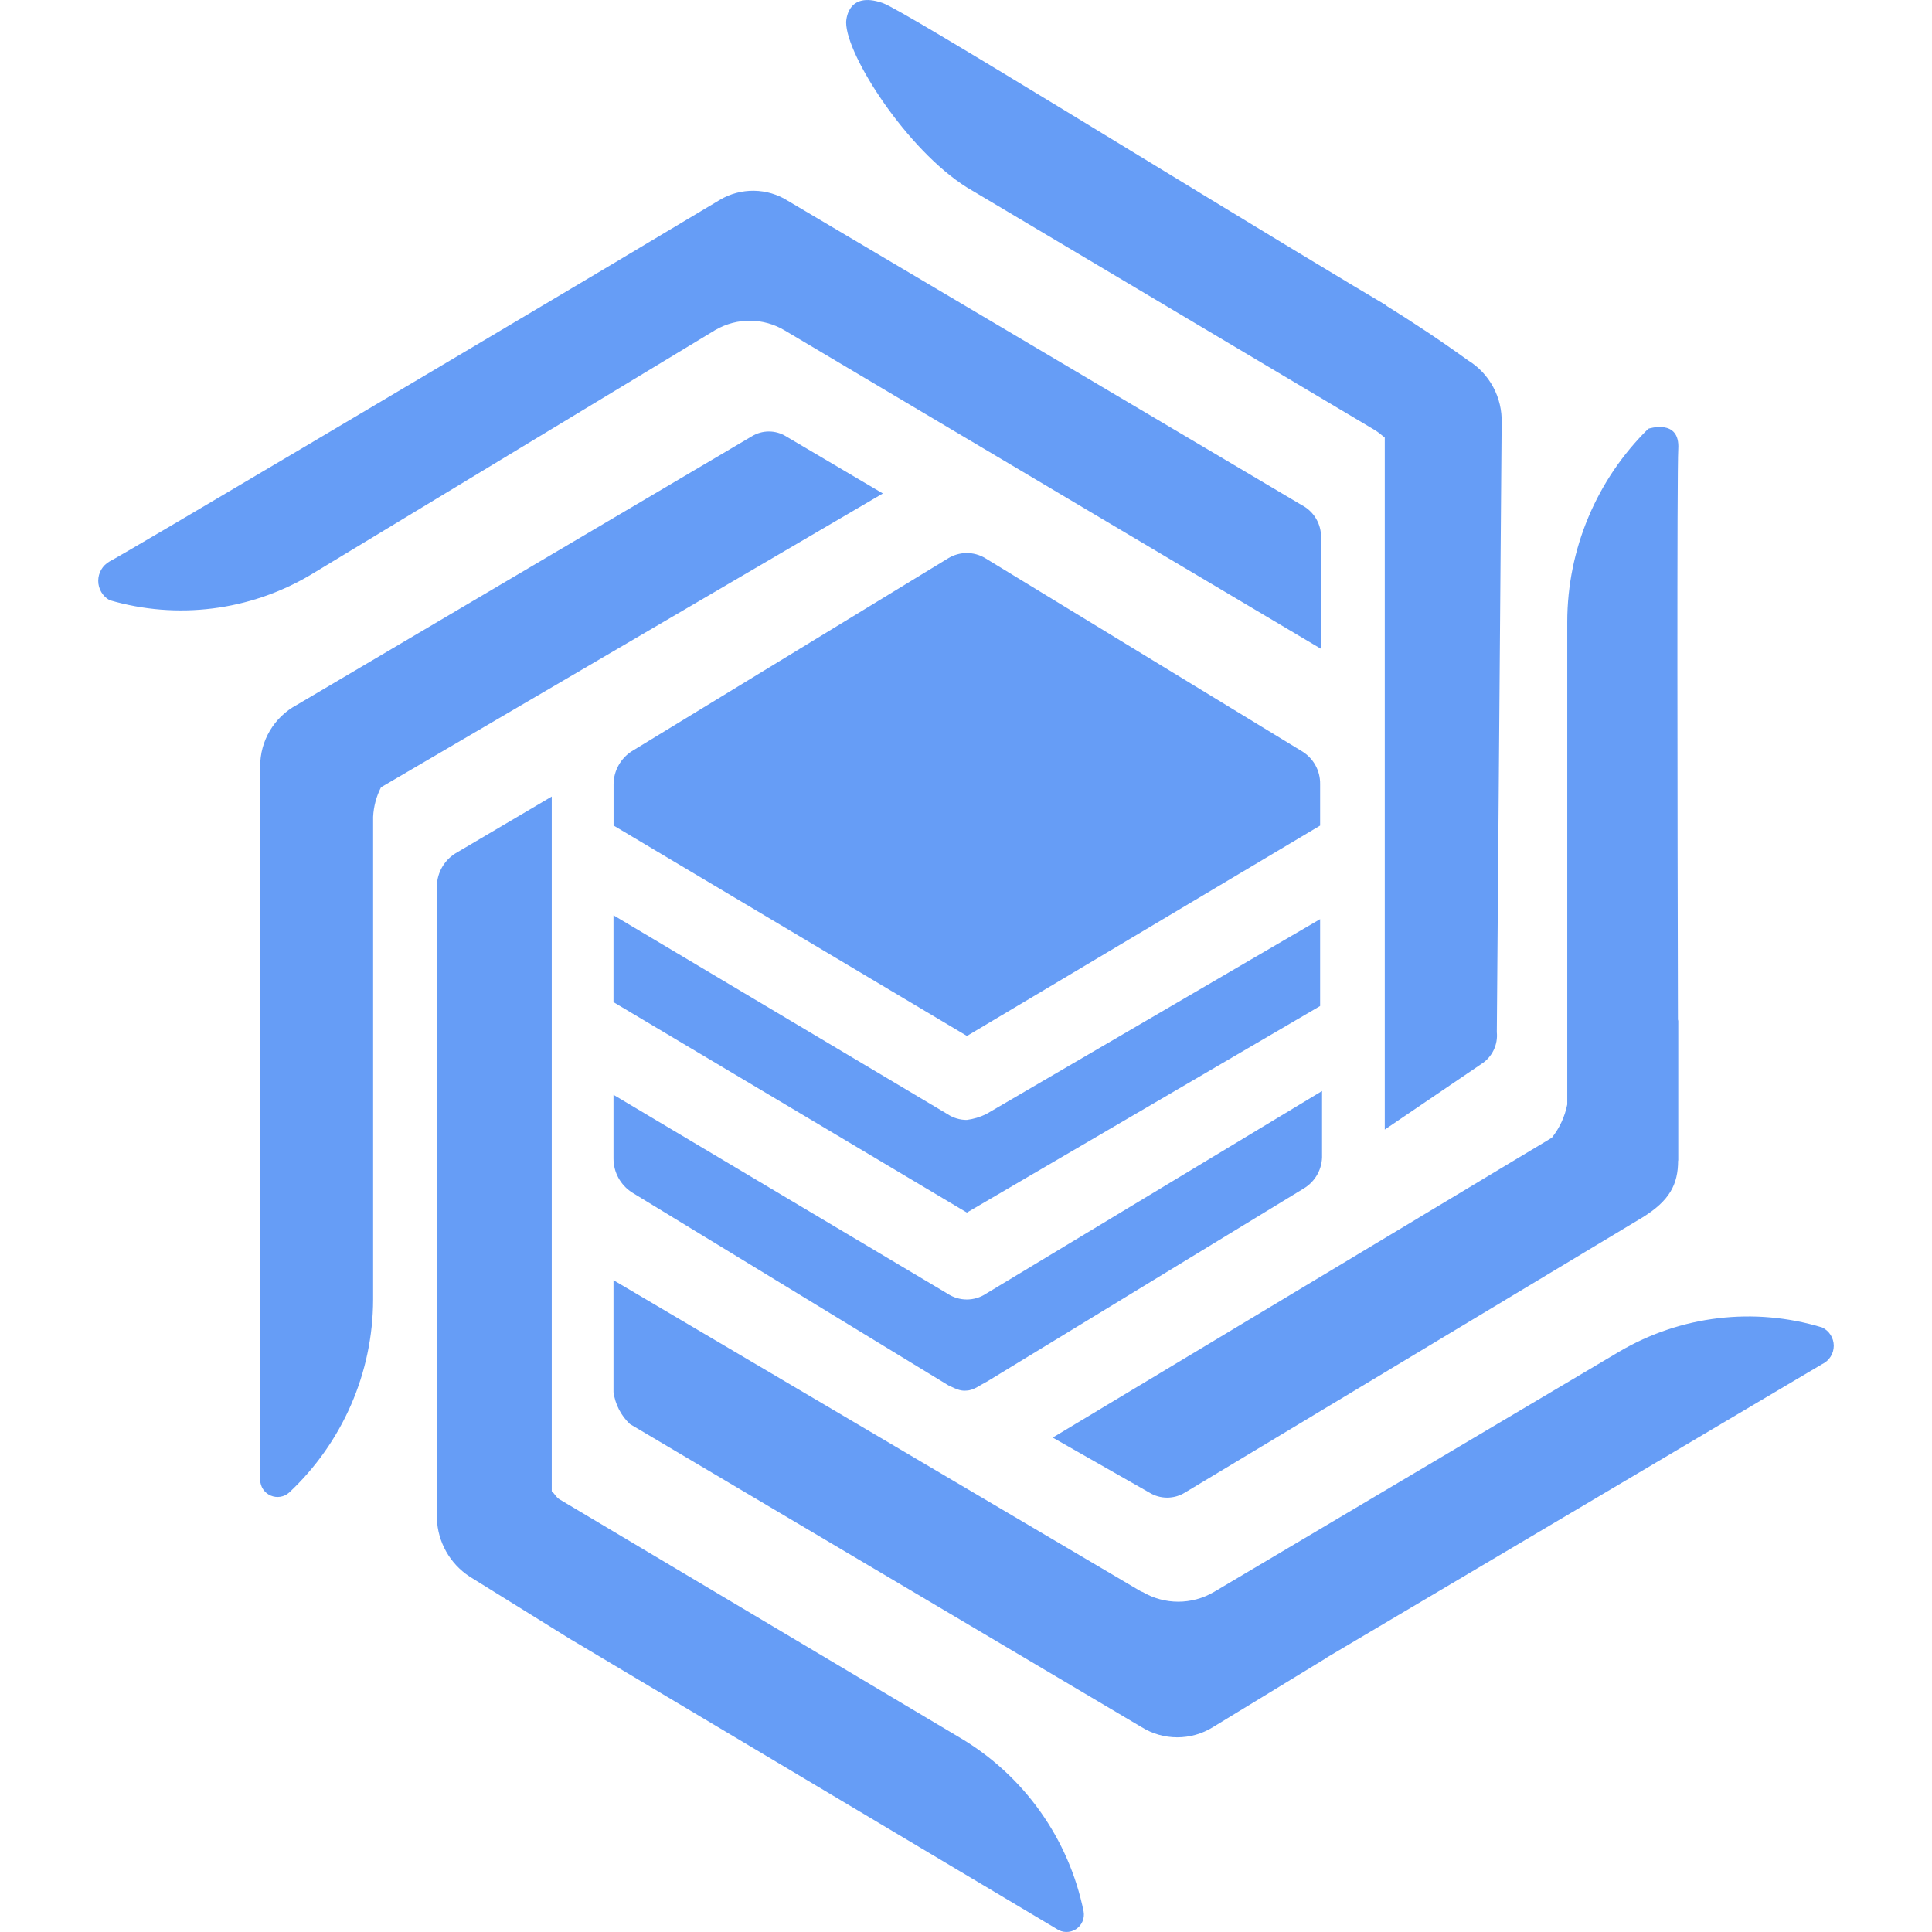
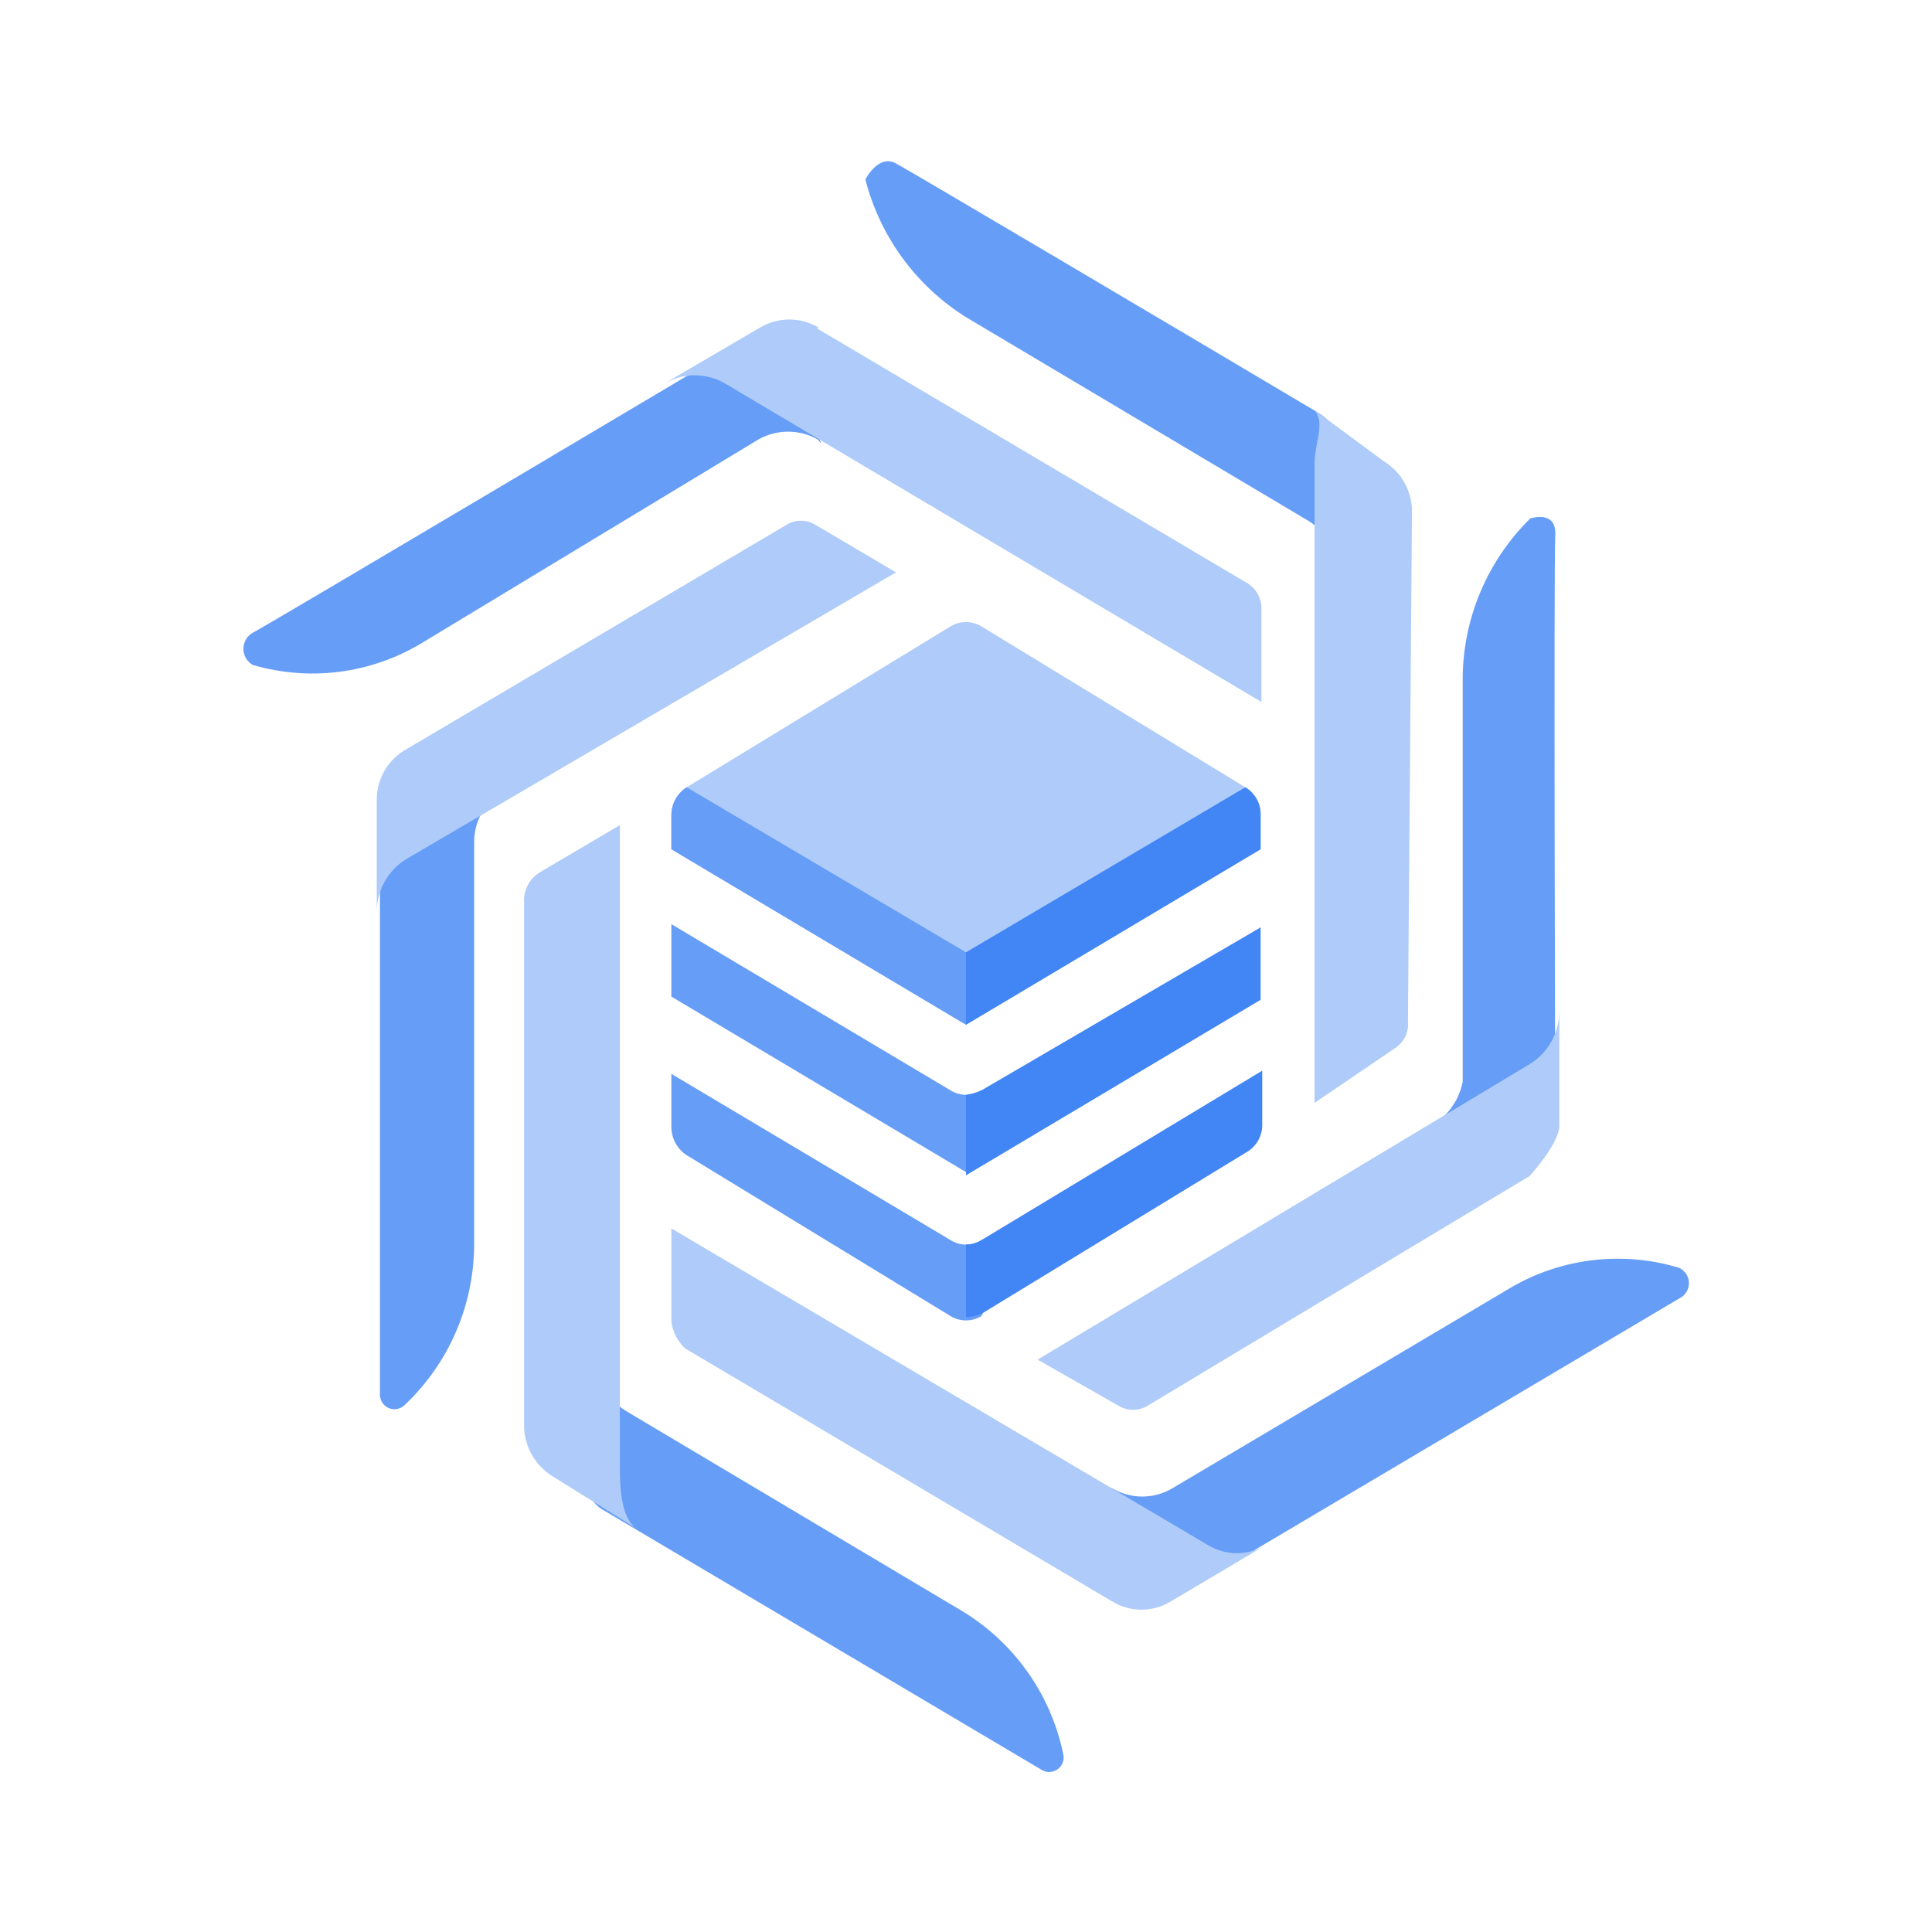
- <svg xmlns="http://www.w3.org/2000/svg" role="img" viewBox="0 0 24 24">
-   <path fill="#669DF6" d="M10.511.278s0-.4.456-.24c.267.094 3.728 2.243 5.88 3.533l.006.003.364.217c.004.003.007.009.011.011.322.2.656.42 1.006.673.27.165.43.463.42.78l-.06 7.566a.42.42 0 0 1-.192.396l-1.2.815V5.436c-.042-.034-.083-.07-.131-.098l-5.06-3.01c-.744-.466-1.5-1.642-1.5-2.05zm-2.89 12.171 4.39 2.614 4.388-2.566v-1.079L12.25 13.84a.78.78 0 0 1-.24.072.43.43 0 0 1-.24-.072l-4.149-2.47v1.08zm0 1.943c0 .17.086.327.228.42l3.933 2.398c.123.06.162.07.228.064.088-.003.173-.074.252-.112l3.933-2.398a.468.468 0 0 0 .228-.42v-.791L12.25 16.07a.432.432 0 0 1-.48 0L7.621 13.6v.79zm8.778-4.137v-.516a.467.467 0 0 0-.228-.408l-3.933-2.398a.444.444 0 0 0-.456 0L7.85 9.331a.492.492 0 0 0-.228.408v.516l4.39 2.614 4.388-2.614zm-4.473 11.332L6.95 18.625c-.041-.025-.06-.07-.096-.1v-8.63l-1.2.708a.491.491 0 0 0-.227.395v7.867a.9.9 0 0 0 .407.72l1.272.79c-.002 0-.003-.003-.005-.004l6.024 3.59a.216.216 0 0 0 .336-.216 3.262 3.262 0 0 0-1.535-2.158zM8.891 4.097a.845.845 0 0 1 .859.009L16.41 8.06V6.645a.444.444 0 0 0-.24-.371l-6.38-3.778a.81.81 0 0 0-.85-.012l-1.433.856C5.56 4.498 1.525 6.893 1.36 6.975a.276.276 0 0 0 0 .48 3.154 3.154 0 0 0 2.495-.312L8.89 4.097zM22.635 16.49a3.154 3.154 0 0 0-2.519.3l-5.036 2.986a.875.875 0 0 1-.887 0l-.018-.006-6.554-3.867v1.39c.021.152.093.292.204.397l6.356 3.765a.84.84 0 0 0 .887 0l1.415-.863h-.004l6.156-3.646a.252.252 0 0 0 0-.456zM10.967 6.13l-1.2-.708a.407.407 0 0 0-.431 0L3.688 8.756a.863.863 0 0 0-.456.767v8.862a.216.216 0 0 0 .36.156 3.297 3.297 0 0 0 1.043-2.398v-5.996a.9.9 0 0 1 .098-.367l6.234-3.65zm2.11 11.728 1.2.683a.42.42 0 0 0 .443 0l5.684-3.418c.335-.207.442-.408.442-.706l.002-.001V12.665c0 .006-.004.01-.004.017-.006-2.494-.013-6.831.004-7.104.024-.384-.372-.252-.372-.252a3.37 3.37 0 0 0-1.007 2.399v5.995a.97.97 0 0 1-.191.413l-6.2 3.725z" />
+ <svg xmlns="http://www.w3.org/2000/svg" width="24px" height="24px" viewBox="0 0 24 24">
+   <defs>
+     <style>.cls-1{fill:#669df6;}.cls-1,.cls-2,.cls-3{fill-rule:evenodd;}.cls-2{fill:#aecbfa;}.cls-3{fill:#4285f4;}</style>
+   </defs>
+   <g data-name="Product Icons">
+     <g>
+       <path class="cls-1" d="M16.22,6.45,12,3.94a2.86,2.86,0,0,1-1.25-1.71s.16-.32.38-.2,3.5,2.06,5.25,3.1c.63.37.24,2,.24,2A.77.77,0,0,0,16.22,6.45Z" />
+       <path class="cls-2" d="M17.49,12.69a.35.35,0,0,1-.16.33l-1,.68V5.75c0-.27.17-.56-.06-.7l.92.68a.73.73,0,0,1,.35.65Z" />
+       <path class="cls-1" d="M12,13.6a.36.36,0,0,1-.2-.06L8.34,11.48v.9L12,14.56l.29-.57s-.22-.39-.29-.39Z" />
+       <path class="cls-1" d="M12.2,15.4a.36.36,0,0,1-.4,0L8.34,13.34V14a.42.42,0,0,0,.19.35l3.28,2a.37.37,0,0,0,.38,0,2,2,0,0,0,.2-.52l-.19-.39Z" />
+       <path class="cls-2" d="M12,12.73l3.66-2.18v-.43a.39.39,0,0,0-.19-.34l-3.28-2a.37.37,0,0,0-.38,0l-3.28,2a.41.41,0,0,0-.19.34v.43L12,12.73Z" />
+       <path class="cls-1" d="M12,11.83,8.53,9.78a.41.41,0,0,0-.19.34v.43L12,12.73l.28-.56L12,11.83Z" />
+       <path class="cls-3" d="M12,13.6v1l3.66-2.18v-.9L12.2,13.54a.65.65,0,0,1-.2.06Z" />
+       <path class="cls-3" d="M12.2,15.4a.36.36,0,0,1-.2.06c0,.28,0,.9,0,.9a.5.5,0,0,0,.21-.05l3.28-2a.39.39,0,0,0,.19-.35v-.66L12.2,15.4Z" />
+       <path class="cls-3" d="M15.47,9.78,12,11.83v.9l3.66-2.18v-.43a.39.39,0,0,0-.19-.34Z" />
+       <path class="cls-1" d="M7.78,17.53,11.93,20a2.72,2.72,0,0,1,1.28,1.8.18.18,0,0,1-.28.18L7.48,18.75c-.53-.32-.07-1.88-.07-1.88A.77.77,0,0,0,7.78,17.53Z" />
+       <path class="cls-2" d="M6.51,17.73V11.17a.41.41,0,0,1,.19-.33l1-.59v7.91c0,.27,0,.69.21.83l-1.06-.66A.75.75,0,0,1,6.51,17.73Z" />
+       <path class="cls-1" d="M10.16,5.46a.75.75,0,0,0-.74,0L5.22,8a2.63,2.63,0,0,1-2.08.26.23.23,0,0,1,0-.4c.18-.09,6.32-3.74,6.32-3.74.23-.14.74,1.39.74,1.39Z" />
+       <path class="cls-2" d="M10.15,4.08l5.32,3.15a.37.37,0,0,1,.2.31V8.72L9,4.76a.75.75,0,0,0-.74,0l1.18-.69a.71.71,0,0,1,.73,0Z" />
+       <path class="cls-1" d="M13.82,18.49a.73.73,0,0,0,.74,0L18.76,16a2.63,2.63,0,0,1,2.1-.25.21.21,0,0,1,0,.38l-6.33,3.75c-.22.14-.74-1.4-.74-1.4Z" />
+       <path class="cls-2" d="M8.51,16.75a.56.56,0,0,1-.17-.33V15.26L15,19.19a.69.69,0,0,0,.73,0l-1.18.7a.7.7,0,0,1-.74,0Z" />
+       <path class="cls-1" d="M6.26,9.81a.76.76,0,0,0-.37.65v5a2.75,2.75,0,0,1-.87,2,.18.18,0,0,1-.3-.13V9.77c0-.28,1.54,0,1.54,0Z" />
+       <path class="cls-2" d="M9.77,6.52a.34.34,0,0,1,.36,0l1,.59L5.05,10.67a.77.77,0,0,0-.37.66V9.94a.72.72,0,0,1,.38-.64Z" />
+       <path class="cls-1" d="M18.17,13.44v-5a2.81,2.81,0,0,1,.84-2s.33-.11.31.21,0,7.37,0,7.37c-.31.37-1.61,0-1.61,0A.81.81,0,0,0,18.17,13.44Z" />
+       <path class="cls-2" d="M19,14.61l-4.74,2.85a.35.35,0,0,1-.37,0l-1-.57L19,13.22a.77.77,0,0,0,.37-.66V14C19.35,14.23,19,14.61,19,14.61Z" />
+     </g>
+   </g>
</svg>
